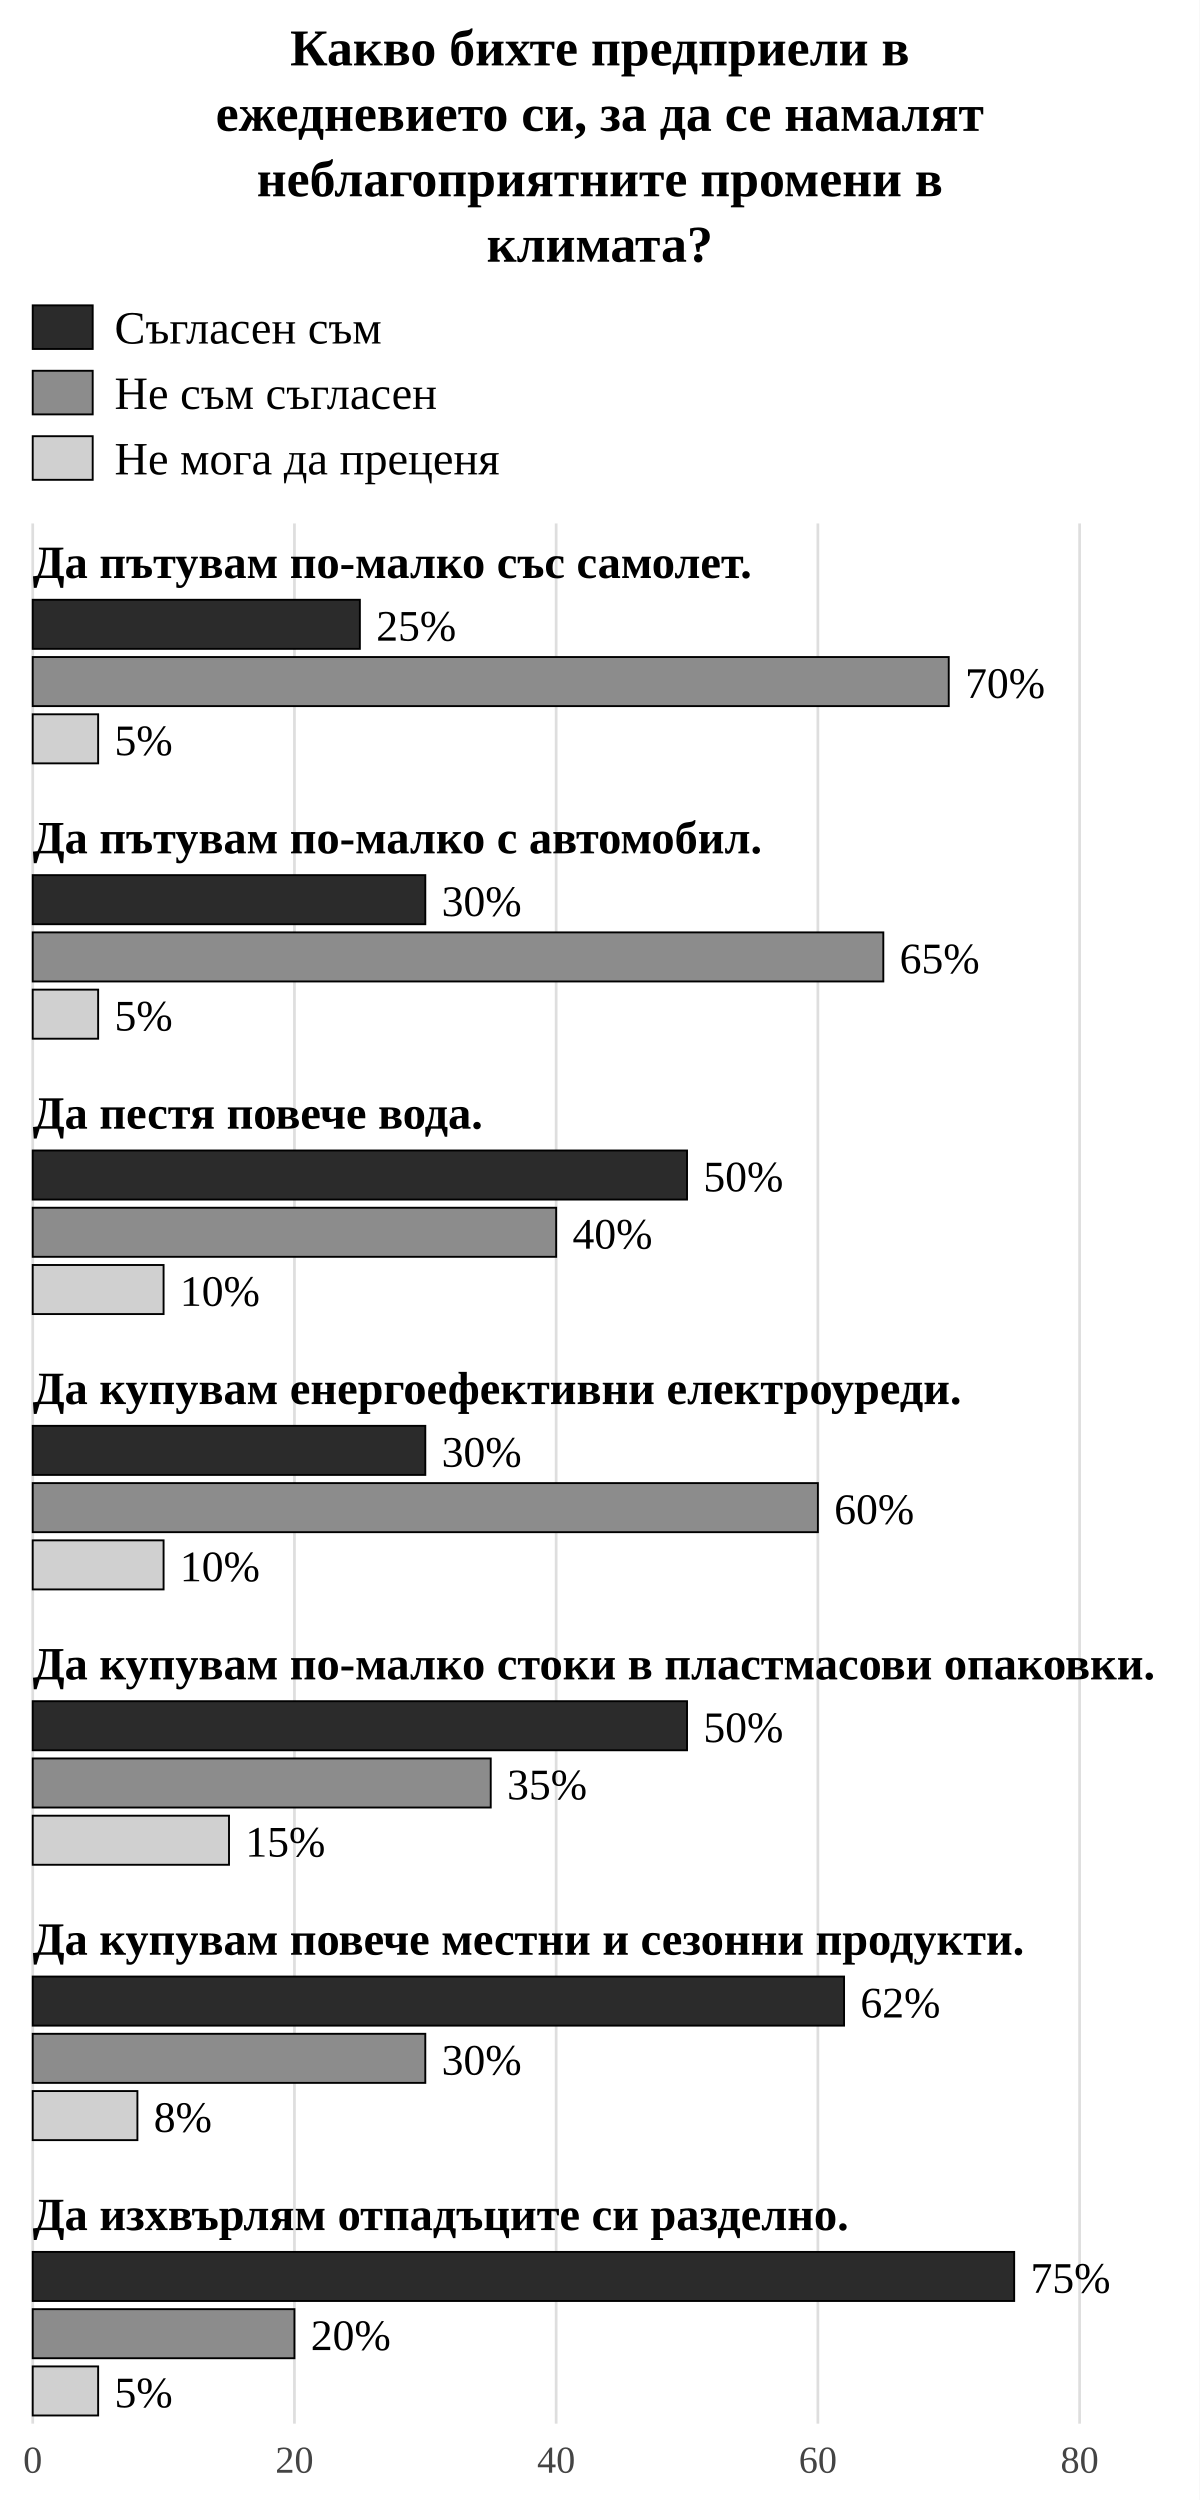
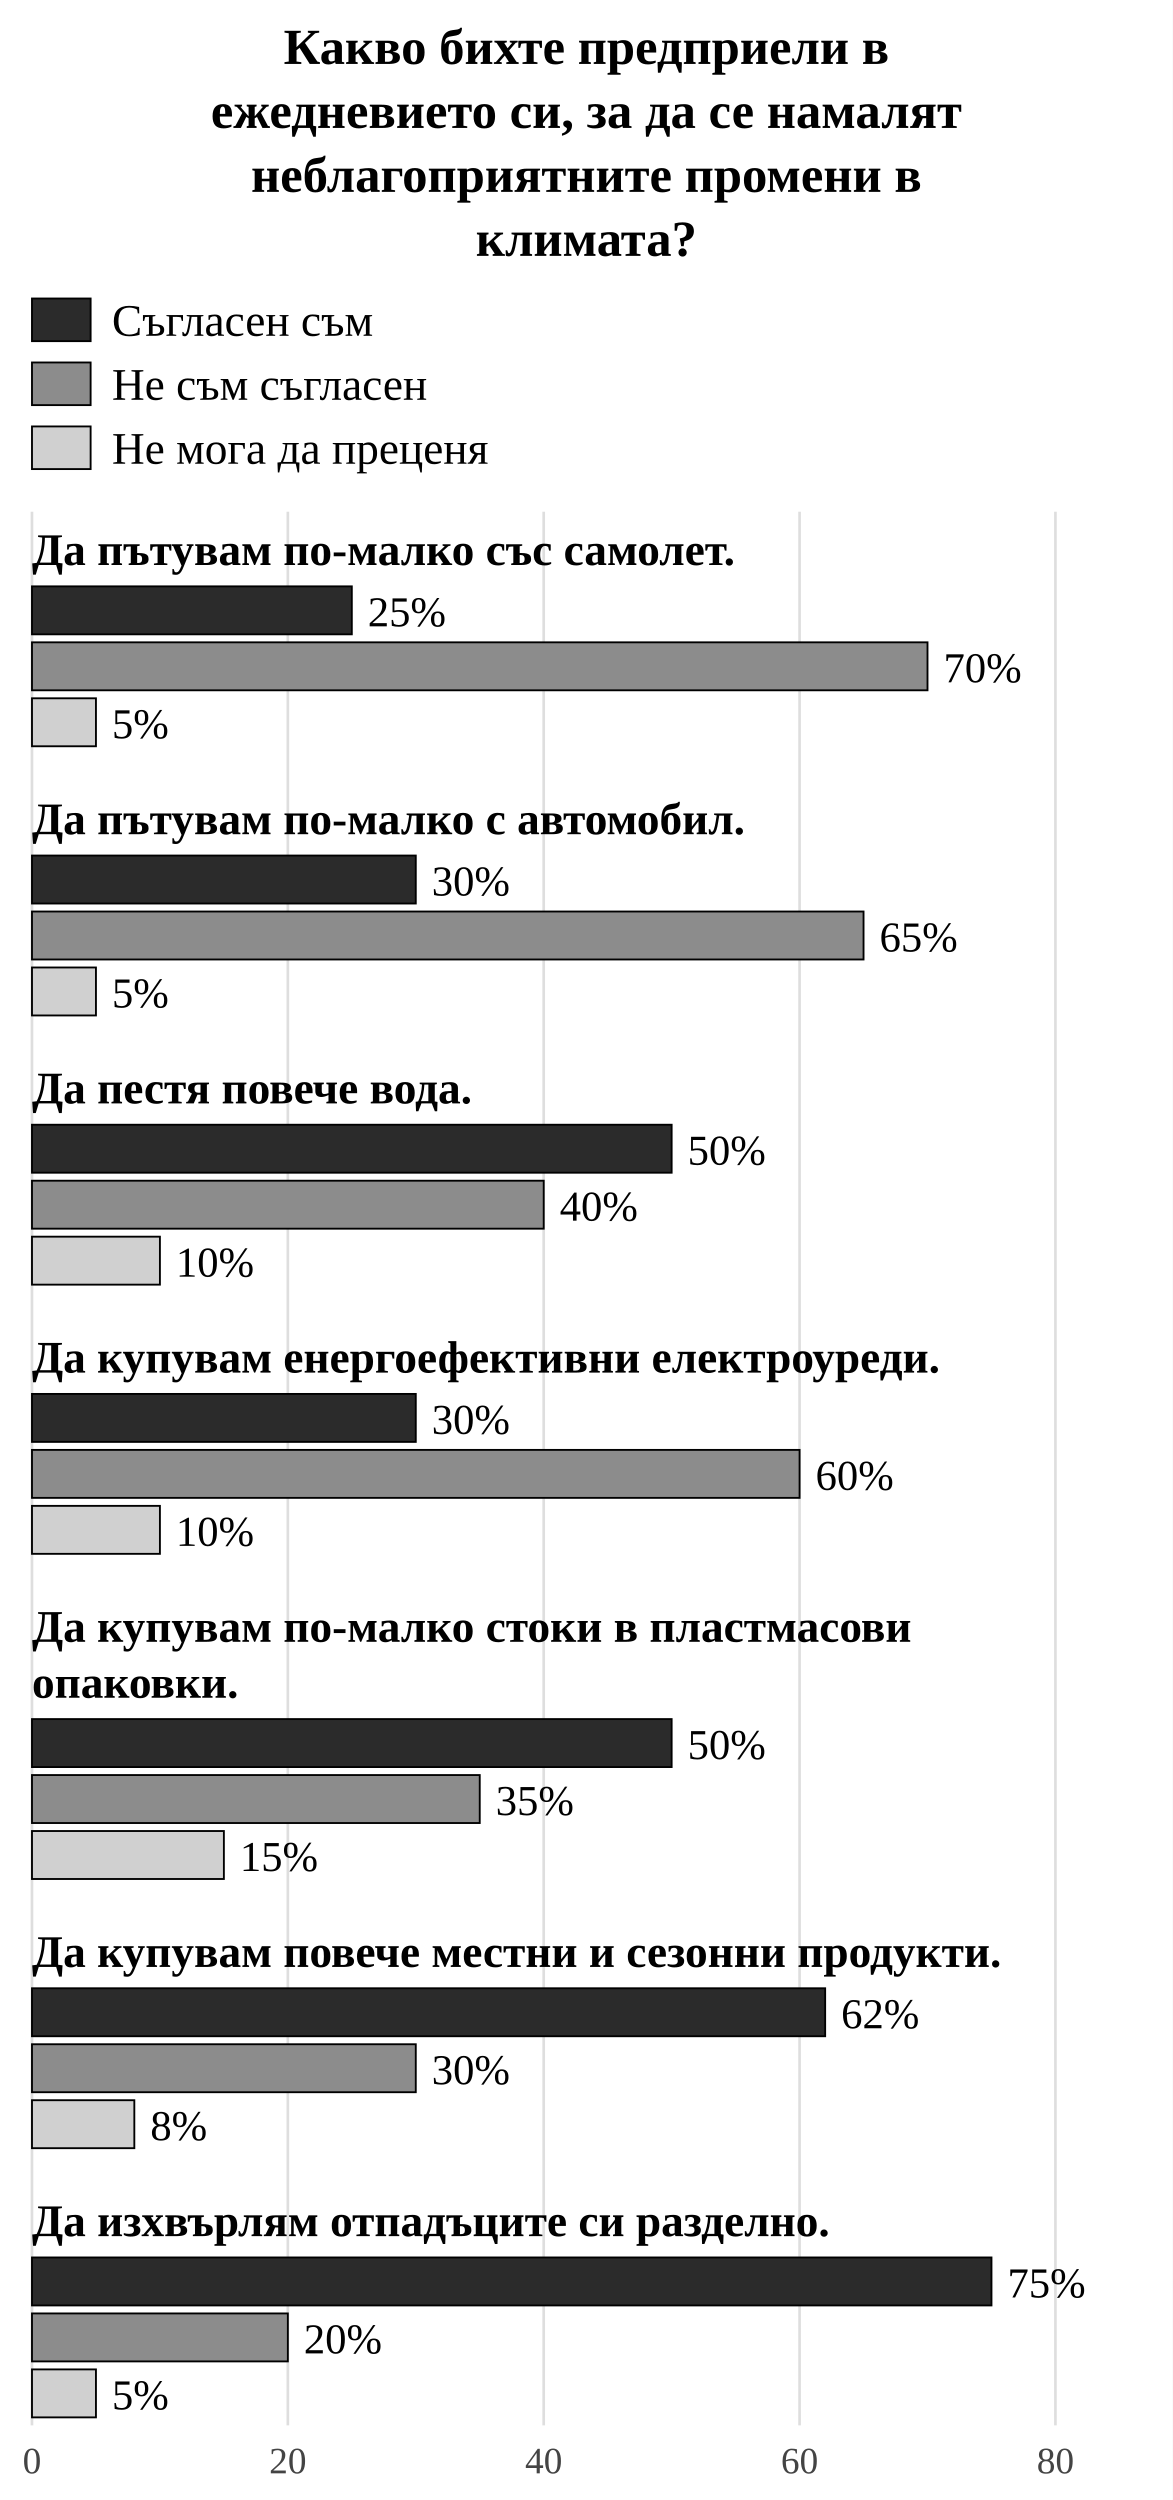
- <svg xmlns="http://www.w3.org/2000/svg" viewBox="0 0 440 917" width="440" height="917" font-family="Times New Roman, serif">
-   <rect width="440" height="917" fill="#fff" />
+ <svg xmlns="http://www.w3.org/2000/svg" viewBox="0 0 440 938" width="440" height="938" font-family="Times New Roman, serif">
+   <rect width="440" height="938" fill="#fff" />
  <text x="220.0" y="24" font-size="19" font-weight="700" text-anchor="middle">Какво бихте предприели в</text>
  <text x="220.0" y="48" font-size="19" font-weight="700" text-anchor="middle">ежедневието си, за да се намалят</text>
  <text x="220.0" y="72" font-size="19" font-weight="700" text-anchor="middle">неблагоприятните промени в</text>
  <text x="220.0" y="96" font-size="19" font-weight="700" text-anchor="middle">климата?</text>
  <rect x="12" y="112" width="22" height="16" fill="#2b2b2b" stroke="#000" stroke-width=".7" />
  <text x="42" y="126" font-size="17">Съгласен съм</text>
  <rect x="12" y="136" width="22" height="16" fill="#8c8c8c" stroke="#000" stroke-width=".7" />
  <text x="42" y="150" font-size="17">Не съм съгласен</text>
  <rect x="12" y="160" width="22" height="16" fill="#d0d0d0" stroke="#000" stroke-width=".7" />
  <text x="42" y="174" font-size="17">Не мога да преценя</text>
-   <line x1="12.0" x2="12.0" y1="192" y2="889" stroke="#000" stroke-opacity=".13" />
-   <text x="12.0" y="907" font-size="14" text-anchor="middle" fill="#444">0</text>
-   <line x1="108.0" x2="108.0" y1="192" y2="889" stroke="#000" stroke-opacity=".13" />
-   <text x="108.0" y="907" font-size="14" text-anchor="middle" fill="#444">20</text>
-   <line x1="204.0" x2="204.0" y1="192" y2="889" stroke="#000" stroke-opacity=".13" />
-   <text x="204.0" y="907" font-size="14" text-anchor="middle" fill="#444">40</text>
-   <line x1="300.0" x2="300.0" y1="192" y2="889" stroke="#000" stroke-opacity=".13" />
-   <text x="300.0" y="907" font-size="14" text-anchor="middle" fill="#444">60</text>
-   <line x1="396.0" x2="396.0" y1="192" y2="889" stroke="#000" stroke-opacity=".13" />
-   <text x="396.0" y="907" font-size="14" text-anchor="middle" fill="#444">80</text>
+   <line x1="12.0" x2="12.0" y1="192" y2="910" stroke="#000" stroke-opacity=".13" />
+   <text x="12.0" y="928" font-size="14" text-anchor="middle" fill="#444">0</text>
+   <line x1="108.0" x2="108.0" y1="192" y2="910" stroke="#000" stroke-opacity=".13" />
+   <text x="108.0" y="928" font-size="14" text-anchor="middle" fill="#444">20</text>
+   <line x1="204.0" x2="204.0" y1="192" y2="910" stroke="#000" stroke-opacity=".13" />
+   <text x="204.0" y="928" font-size="14" text-anchor="middle" fill="#444">40</text>
+   <line x1="300.0" x2="300.0" y1="192" y2="910" stroke="#000" stroke-opacity=".13" />
+   <text x="300.0" y="928" font-size="14" text-anchor="middle" fill="#444">60</text>
+   <line x1="396.0" x2="396.0" y1="192" y2="910" stroke="#000" stroke-opacity=".13" />
+   <text x="396.0" y="928" font-size="14" text-anchor="middle" fill="#444">80</text>
  <text x="12" y="212" font-size="17" font-weight="700">Да пътувам по-малко със самолет.</text>
  <rect x="12" y="220" width="120.0" height="18" fill="#2b2b2b" stroke="#000" stroke-width=".7" />
  <text x="138.0" y="235" font-size="16">25%</text>
  <rect x="12" y="241" width="336.0" height="18" fill="#8c8c8c" stroke="#000" stroke-width=".7" />
  <text x="354.0" y="256" font-size="16">70%</text>
  <rect x="12" y="262" width="24.0" height="18" fill="#d0d0d0" stroke="#000" stroke-width=".7" />
  <text x="42.0" y="277" font-size="16">5%</text>
  <text x="12" y="313" font-size="17" font-weight="700">Да пътувам по-малко с автомобил.</text>
  <rect x="12" y="321" width="144.0" height="18" fill="#2b2b2b" stroke="#000" stroke-width=".7" />
  <text x="162.0" y="336" font-size="16">30%</text>
  <rect x="12" y="342" width="312.0" height="18" fill="#8c8c8c" stroke="#000" stroke-width=".7" />
  <text x="330.0" y="357" font-size="16">65%</text>
  <rect x="12" y="363" width="24.0" height="18" fill="#d0d0d0" stroke="#000" stroke-width=".7" />
  <text x="42.0" y="378" font-size="16">5%</text>
  <text x="12" y="414" font-size="17" font-weight="700">Да пестя повече вода.</text>
  <rect x="12" y="422" width="240.0" height="18" fill="#2b2b2b" stroke="#000" stroke-width=".7" />
  <text x="258.0" y="437" font-size="16">50%</text>
  <rect x="12" y="443" width="192.0" height="18" fill="#8c8c8c" stroke="#000" stroke-width=".7" />
  <text x="210.0" y="458" font-size="16">40%</text>
  <rect x="12" y="464" width="48.0" height="18" fill="#d0d0d0" stroke="#000" stroke-width=".7" />
  <text x="66.0" y="479" font-size="16">10%</text>
  <text x="12" y="515" font-size="17" font-weight="700">Да купувам енергоефективни електроуреди.</text>
  <rect x="12" y="523" width="144.0" height="18" fill="#2b2b2b" stroke="#000" stroke-width=".7" />
  <text x="162.0" y="538" font-size="16">30%</text>
  <rect x="12" y="544" width="288.0" height="18" fill="#8c8c8c" stroke="#000" stroke-width=".7" />
  <text x="306.0" y="559" font-size="16">60%</text>
  <rect x="12" y="565" width="48.0" height="18" fill="#d0d0d0" stroke="#000" stroke-width=".7" />
  <text x="66.0" y="580" font-size="16">10%</text>
-   <text x="12" y="616" font-size="17" font-weight="700">Да купувам по-малко стоки в пластмасови опаковки.</text>
-   <rect x="12" y="624" width="240.0" height="18" fill="#2b2b2b" stroke="#000" stroke-width=".7" />
-   <text x="258.0" y="639" font-size="16">50%</text>
-   <rect x="12" y="645" width="168.0" height="18" fill="#8c8c8c" stroke="#000" stroke-width=".7" />
-   <text x="186.0" y="660" font-size="16">35%</text>
-   <rect x="12" y="666" width="72.0" height="18" fill="#d0d0d0" stroke="#000" stroke-width=".7" />
-   <text x="90.0" y="681" font-size="16">15%</text>
-   <text x="12" y="717" font-size="17" font-weight="700">Да купувам повече местни и сезонни продукти.</text>
-   <rect x="12" y="725" width="297.6" height="18" fill="#2b2b2b" stroke="#000" stroke-width=".7" />
-   <text x="315.6" y="740" font-size="16">62%</text>
-   <rect x="12" y="746" width="144.0" height="18" fill="#8c8c8c" stroke="#000" stroke-width=".7" />
-   <text x="162.0" y="761" font-size="16">30%</text>
-   <rect x="12" y="767" width="38.4" height="18" fill="#d0d0d0" stroke="#000" stroke-width=".7" />
-   <text x="56.4" y="782" font-size="16">8%</text>
-   <text x="12" y="818" font-size="17" font-weight="700">Да изхвърлям отпадъците си разделно.</text>
-   <rect x="12" y="826" width="360.0" height="18" fill="#2b2b2b" stroke="#000" stroke-width=".7" />
-   <text x="378.0" y="841" font-size="16">75%</text>
-   <rect x="12" y="847" width="96.0" height="18" fill="#8c8c8c" stroke="#000" stroke-width=".7" />
-   <text x="114.0" y="862" font-size="16">20%</text>
-   <rect x="12" y="868" width="24.0" height="18" fill="#d0d0d0" stroke="#000" stroke-width=".7" />
-   <text x="42.0" y="883" font-size="16">5%</text>
+   <text x="12" y="616" font-size="17" font-weight="700">Да купувам по-малко стоки в пластмасови</text>
+   <text x="12" y="637" font-size="17" font-weight="700">опаковки.</text>
+   <rect x="12" y="645" width="240.0" height="18" fill="#2b2b2b" stroke="#000" stroke-width=".7" />
+   <text x="258.0" y="660" font-size="16">50%</text>
+   <rect x="12" y="666" width="168.0" height="18" fill="#8c8c8c" stroke="#000" stroke-width=".7" />
+   <text x="186.0" y="681" font-size="16">35%</text>
+   <rect x="12" y="687" width="72.0" height="18" fill="#d0d0d0" stroke="#000" stroke-width=".7" />
+   <text x="90.0" y="702" font-size="16">15%</text>
+   <text x="12" y="738" font-size="17" font-weight="700">Да купувам повече местни и сезонни продукти.</text>
+   <rect x="12" y="746" width="297.6" height="18" fill="#2b2b2b" stroke="#000" stroke-width=".7" />
+   <text x="315.6" y="761" font-size="16">62%</text>
+   <rect x="12" y="767" width="144.0" height="18" fill="#8c8c8c" stroke="#000" stroke-width=".7" />
+   <text x="162.0" y="782" font-size="16">30%</text>
+   <rect x="12" y="788" width="38.4" height="18" fill="#d0d0d0" stroke="#000" stroke-width=".7" />
+   <text x="56.4" y="803" font-size="16">8%</text>
+   <text x="12" y="839" font-size="17" font-weight="700">Да изхвърлям отпадъците си разделно.</text>
+   <rect x="12" y="847" width="360.0" height="18" fill="#2b2b2b" stroke="#000" stroke-width=".7" />
+   <text x="378.0" y="862" font-size="16">75%</text>
+   <rect x="12" y="868" width="96.0" height="18" fill="#8c8c8c" stroke="#000" stroke-width=".7" />
+   <text x="114.0" y="883" font-size="16">20%</text>
+   <rect x="12" y="889" width="24.0" height="18" fill="#d0d0d0" stroke="#000" stroke-width=".7" />
+   <text x="42.0" y="904" font-size="16">5%</text>
</svg>
